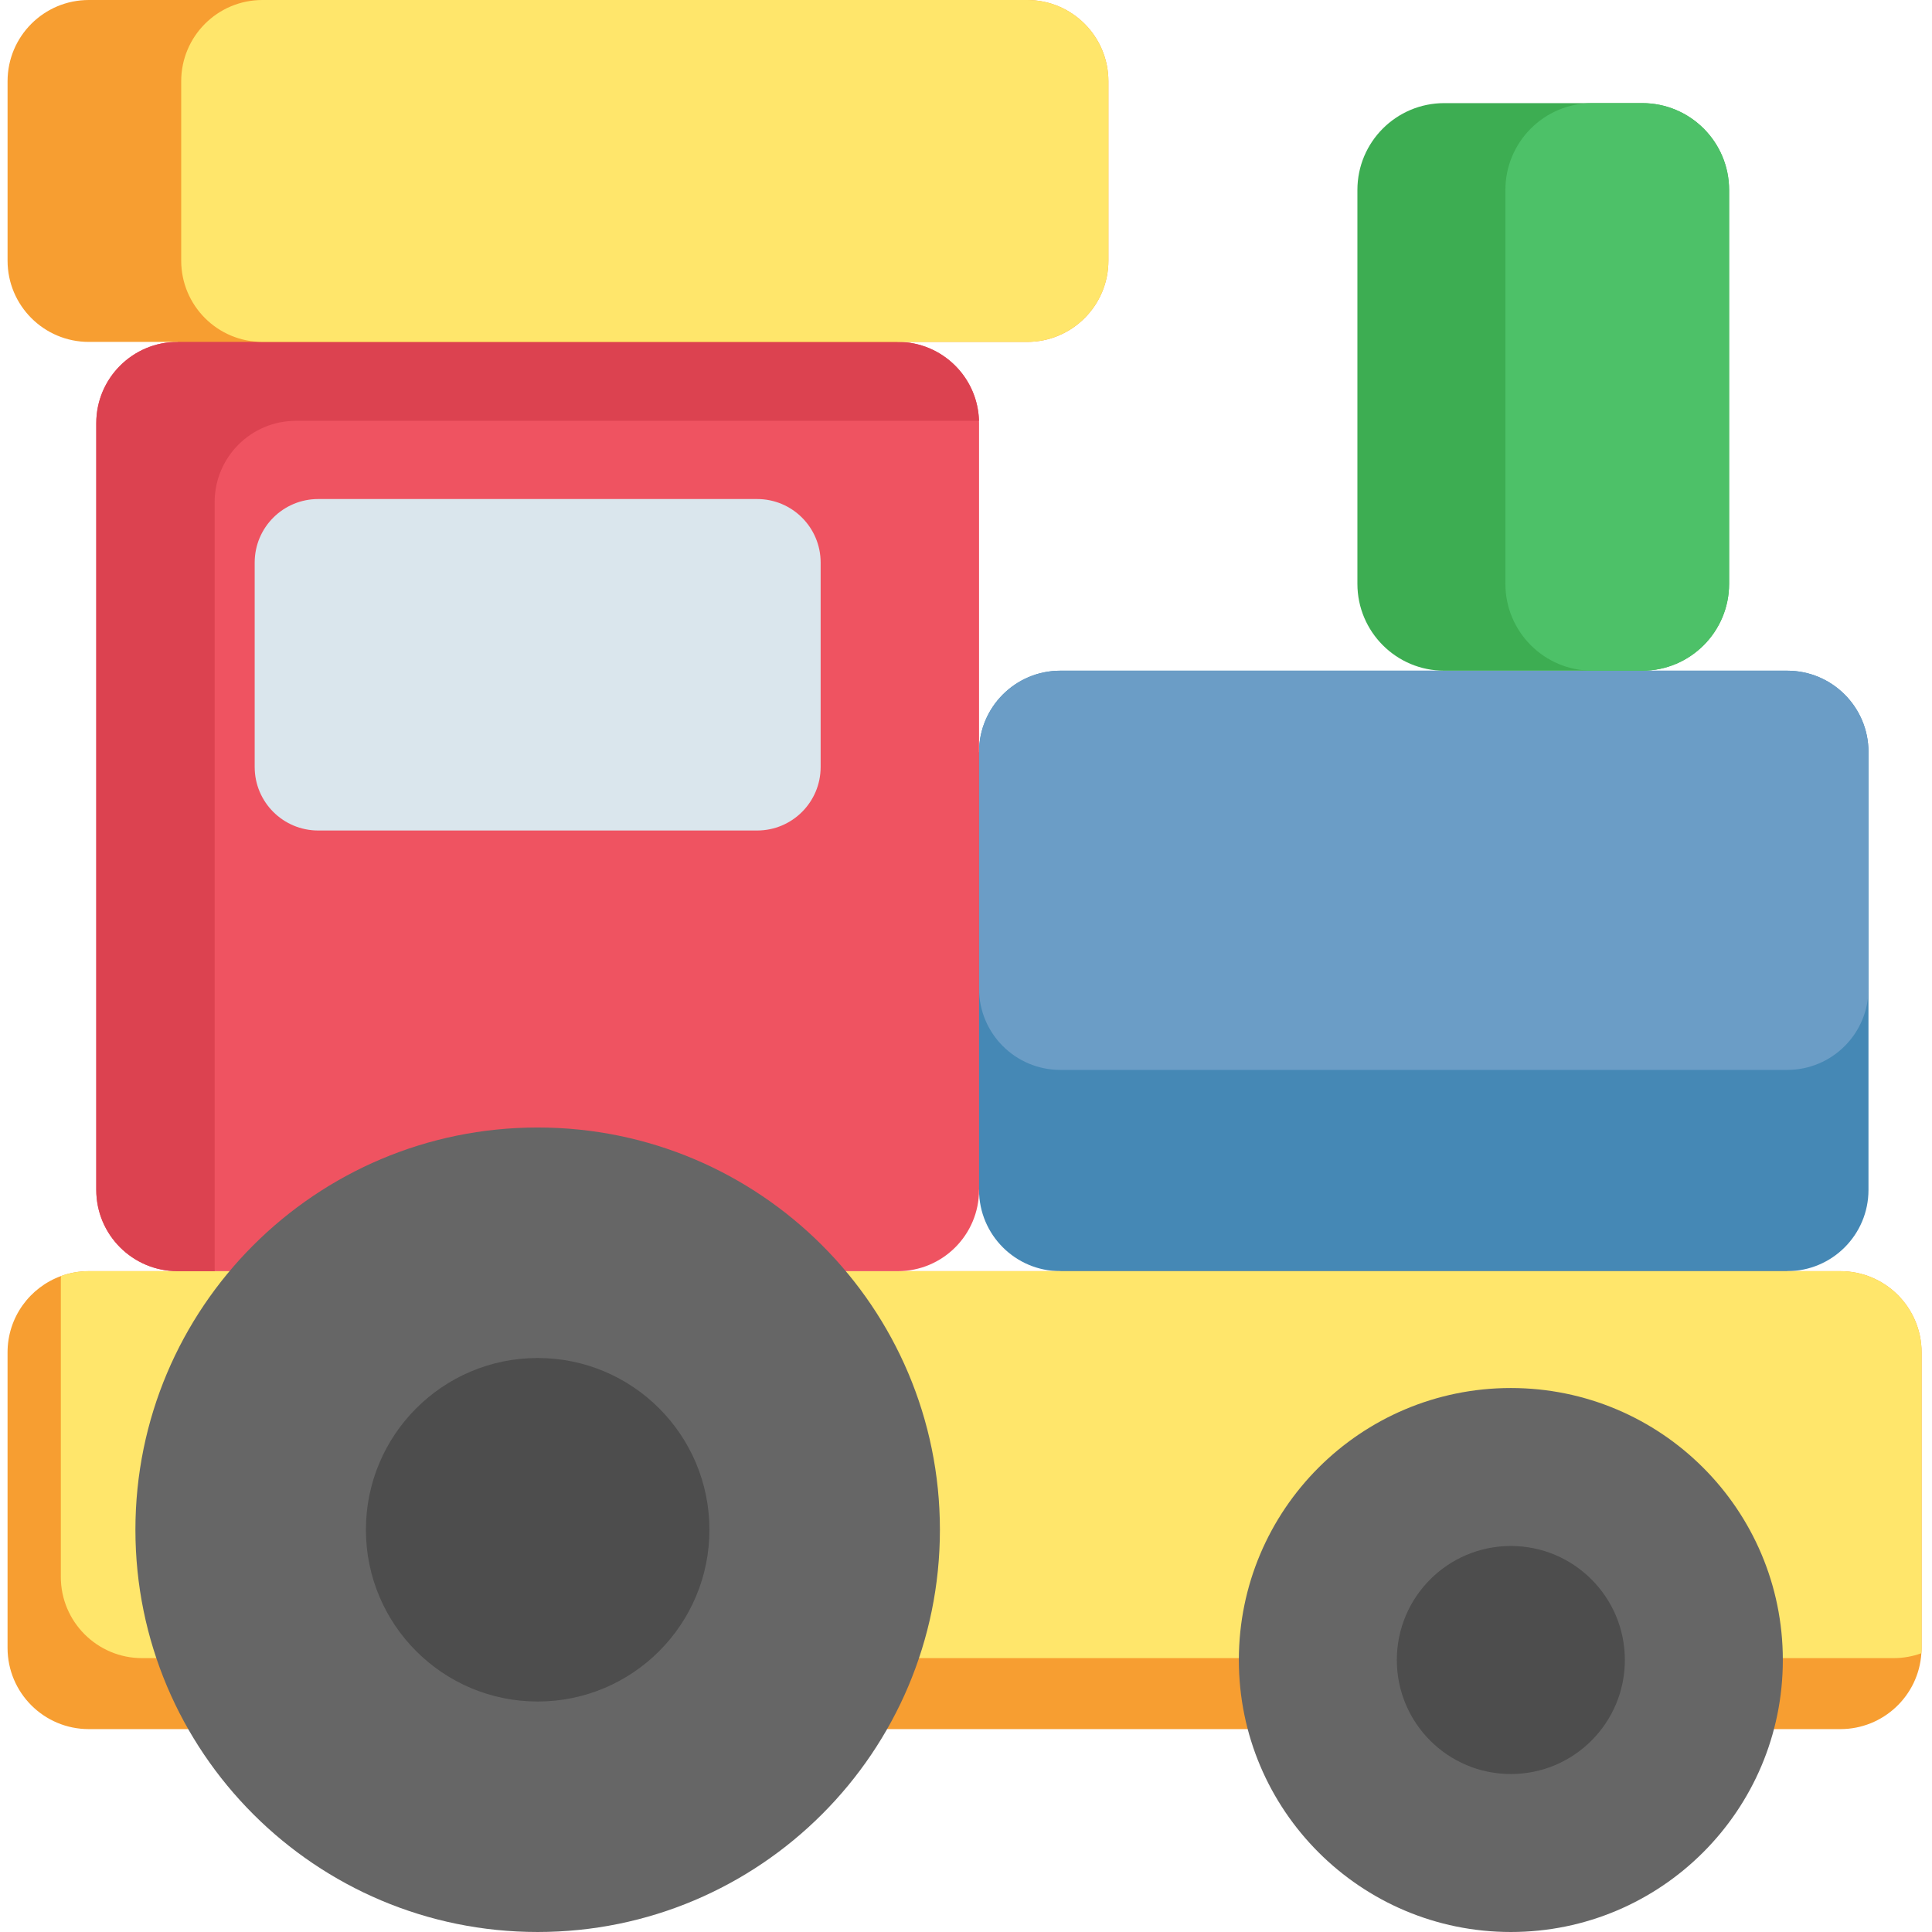
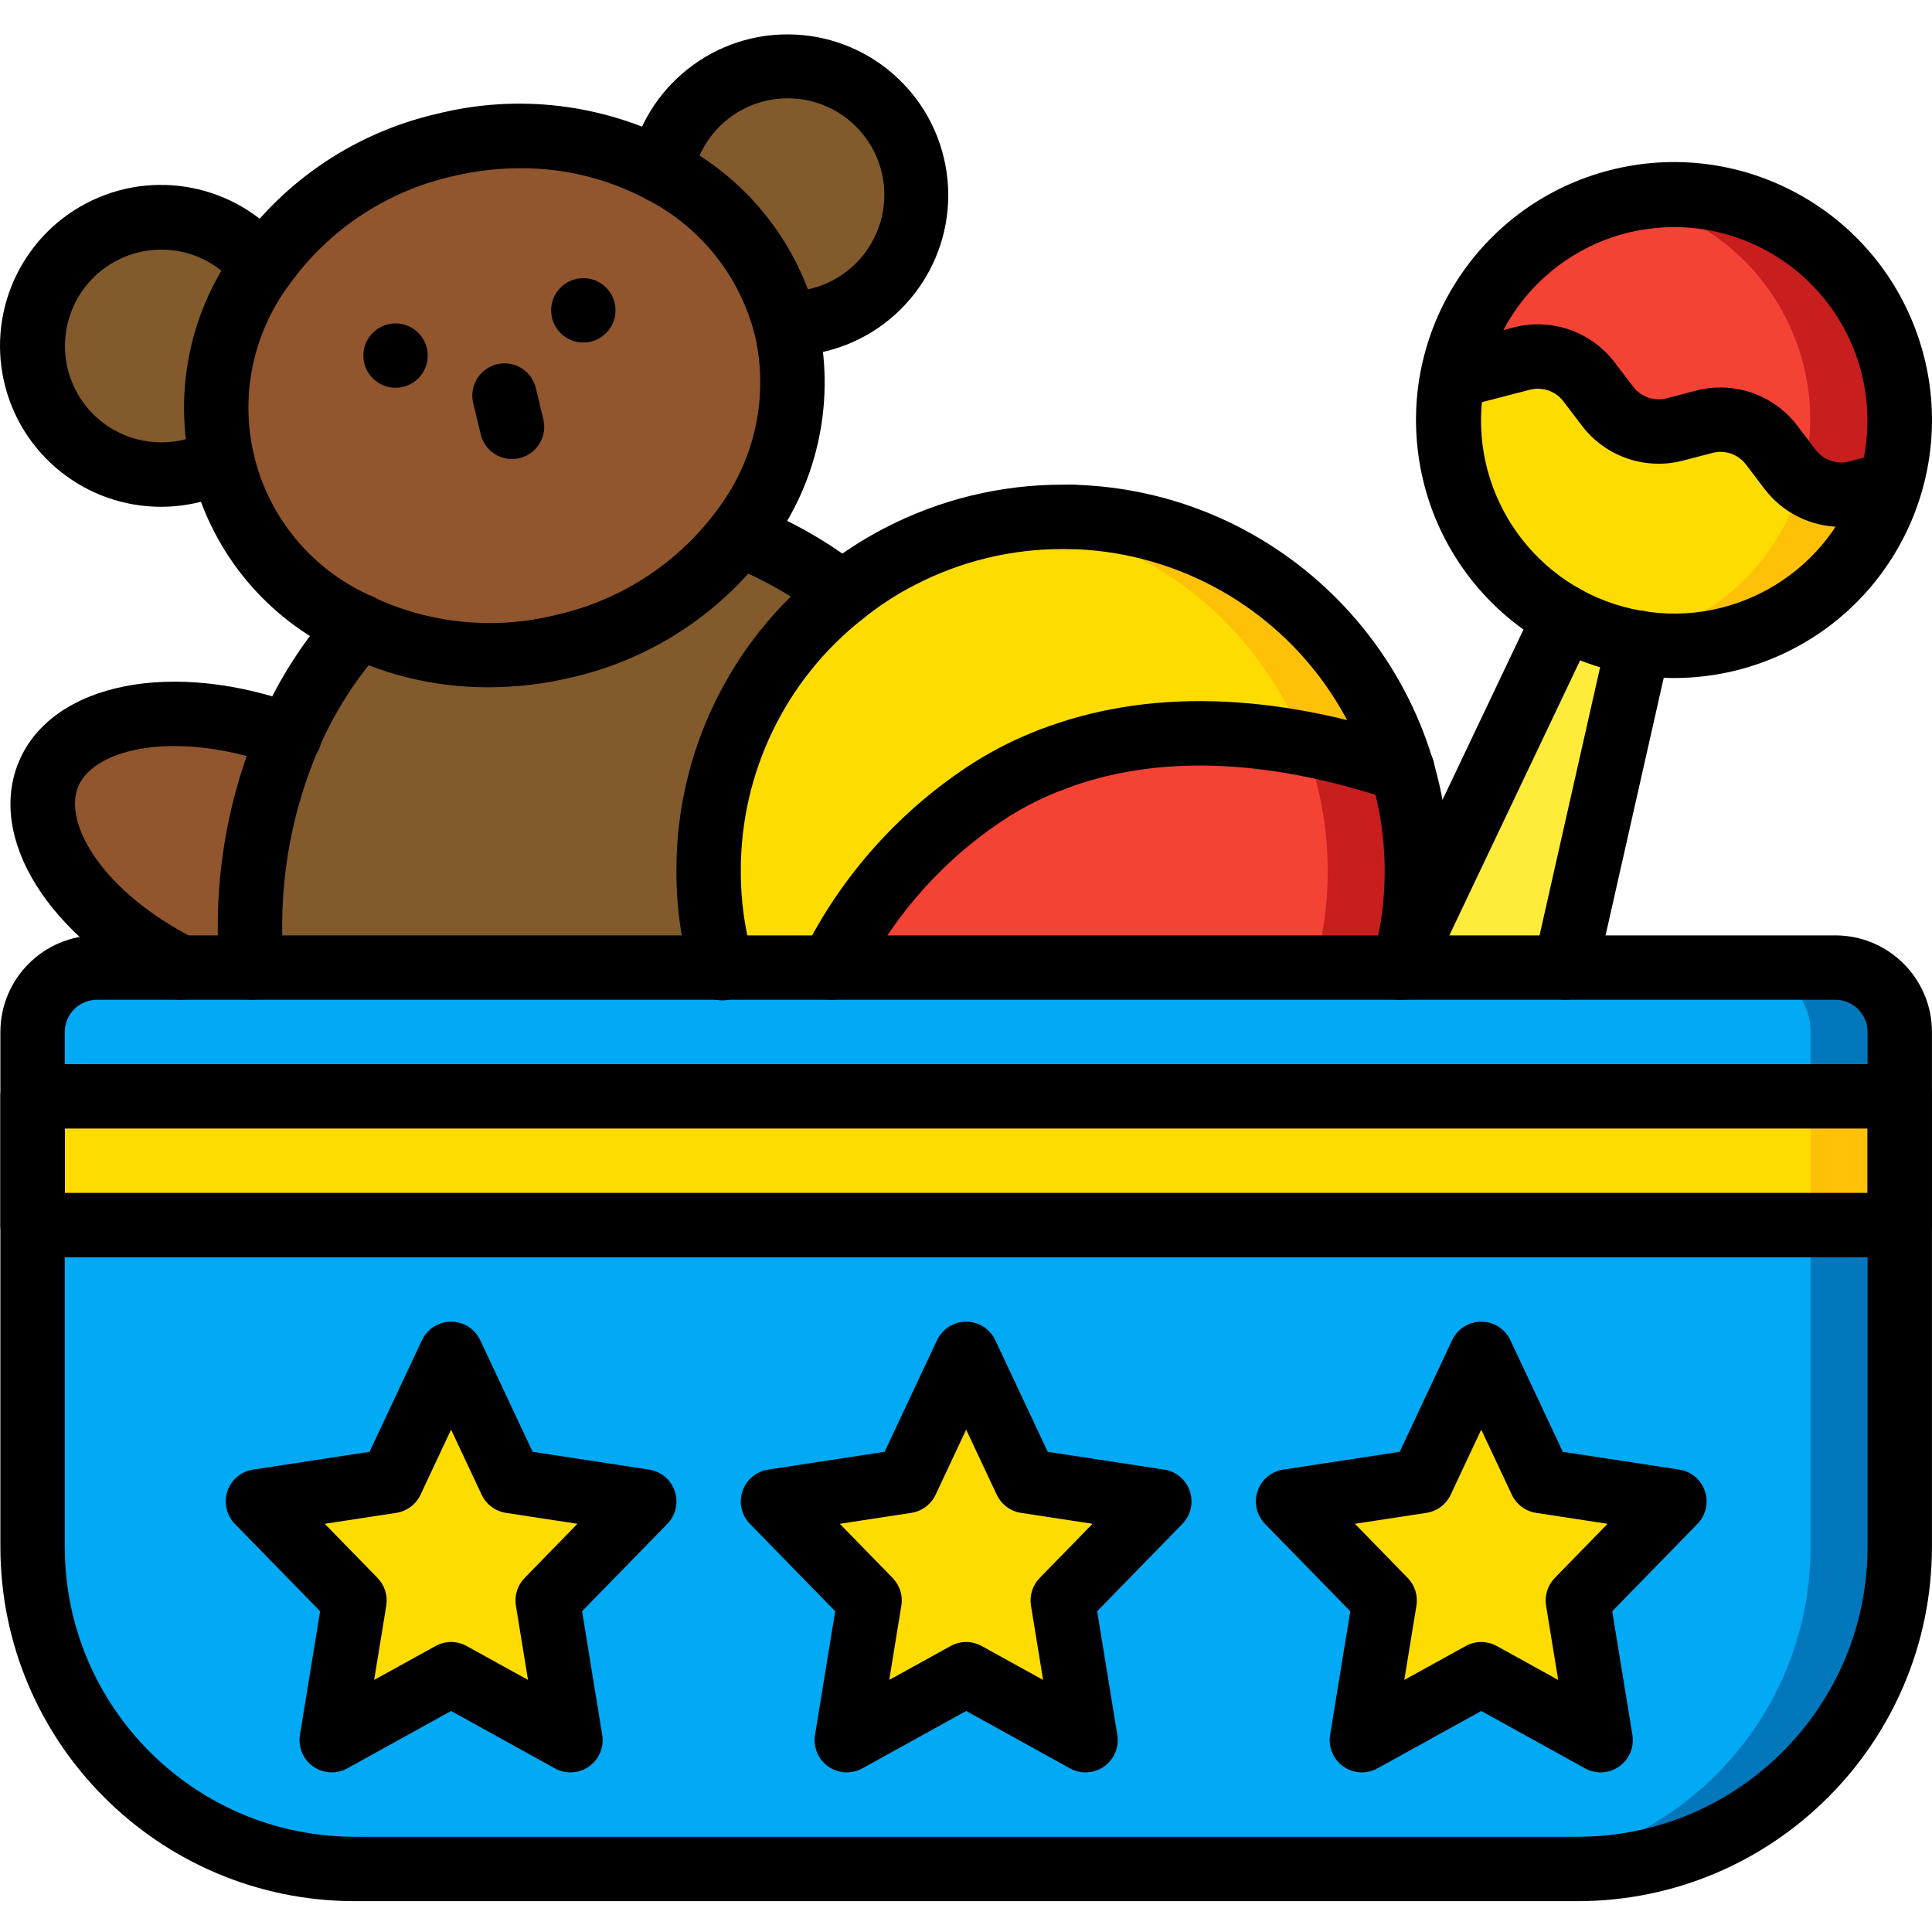
- <svg xmlns="http://www.w3.org/2000/svg" height="512pt" viewBox="-2 0 512 512.001" width="512pt">
-   <path d="m493.168 199.277v116.059c0 11.891-9.641 21.535-21.531 21.535l-73.246 30.969-119.402-30.969c-11.891 0-21.531-9.645-21.531-21.535l-88.496-60.516 88.496-55.543c0-11.891 9.641-21.535 21.531-21.535h192.648c11.891 0 21.531 9.645 21.531 21.535zm0 0" fill="#4588b5" />
-   <path d="m493.168 199.277v62.727c0 11.891-9.641 21.531-21.531 21.531h-192.648c-11.891 0-21.531-9.641-21.531-21.531v-62.727c0-11.891 9.641-21.535 21.531-21.535h192.648c11.891 0 21.531 9.645 21.531 21.535zm0 0" fill="#6b9dc6" />
-   <path d="m507.242 358.402v78.309c0 .473-.012.941-.055 1.414-.719 11.23-10.059 20.109-21.48 20.109h-464.172c-11.891 0-21.535-9.633-21.535-21.523v-78.309c0-9.309 5.91-17.234 14.172-20.234 2.289-.84 4.777-1.297 7.363-1.297h464.172c11.891 0 21.535 9.641 21.535 21.531zm0 0" fill="#f79e31" />
-   <path d="m507.242 358.402v78.309c0 .473-.012.941-.055 1.414-2.301.836-4.777 1.297-7.359 1.297h-464.176c-11.891 0-21.535-9.645-21.535-21.535v-78.309c0-.469.012-.941.055-1.41 2.289-.84 4.777-1.297 7.363-1.297h464.172c11.891 0 21.535 9.641 21.535 21.531zm0 0" fill="#ffe66b" />
-   <path d="m222.141 336.871h13.793c11.891 0 21.523-9.645 21.523-21.535v-203.195c0-11.891-9.633-21.531-21.523-21.531h-190.887c-11.891 0-21.535 9.641-21.535 21.531v203.195c0 11.891 9.645 21.535 21.535 21.535h13.793" fill="#ef5361" />
-   <path d="m257.438 111.523h-181.02c-11.891 0-21.531 9.641-21.531 21.531v203.199c0 .207 0 .406.02.617h-9.859c-11.891 0-21.535-9.645-21.535-21.535v-203.195c0-11.891 9.645-21.531 21.535-21.531l94.109-38.141 96.777 38.141c11.684 0 21.188 9.305 21.504 20.914zm0 0" fill="#dc4250" />
-   <path d="m291.738 21.531v47.543c0 11.891-9.645 21.535-21.535 21.535h-248.668c-11.898 0-21.531-9.645-21.531-21.535v-47.543c0-11.891 9.633-21.531 21.531-21.531h248.668c11.891 0 21.535 9.641 21.535 21.531zm0 0" fill="#f79e31" />
-   <path d="m291.738 21.531v47.543c0 11.891-9.645 21.535-21.535 21.535h-202.652c-11.902 0-21.531-9.645-21.531-21.535v-47.543c0-11.891 9.629-21.531 21.531-21.531h202.652c11.891 0 21.535 9.641 21.535 21.531zm0 0" fill="#ffe66b" />
-   <path d="m247.086 405.402c0 58.871-47.723 106.598-106.598 106.598s-106.602-47.727-106.602-106.598c0-58.875 47.727-106.602 106.602-106.602s106.598 47.727 106.598 106.602zm0 0" fill="#666" />
-   <path d="m470.469 439.918c0 39.812-32.27 72.082-72.078 72.082s-72.082-32.27-72.082-72.082c0-39.809 32.273-72.078 72.082-72.078s72.078 32.27 72.078 72.078zm0 0" fill="#666" />
-   <path d="m428.605 439.918c0 16.688-13.527 30.219-30.215 30.219s-30.215-13.531-30.215-30.219c0-16.684 13.527-30.215 30.215-30.215s30.215 13.531 30.215 30.215zm0 0" fill="#4d4d4d" />
-   <path d="m186.004 405.402c0 25.137-20.379 45.516-45.516 45.516s-45.516-20.379-45.516-45.516c0-25.141 20.379-45.516 45.516-45.516s45.516 20.375 45.516 45.516zm0 0" fill="#4d4d4d" />
-   <path d="m456.23 50.344v104.371c0 12.715-10.312 23.027-23.027 23.027h-52.457c-12.719 0-23.02-10.312-23.02-23.027v-104.371c0-12.715 10.301-23.016 23.02-23.016h52.457c12.715 0 23.027 10.301 23.027 23.016zm0 0" fill="#3dad52" />
-   <path d="m456.23 50.344v104.371c0 12.715-10.312 23.027-23.027 23.027h-13.242c-12.715 0-23.016-10.312-23.016-23.027v-104.371c0-12.715 10.301-23.016 23.016-23.016h13.242c12.715 0 23.027 10.301 23.027 23.016zm0 0" fill="#4dc168" />
-   <path d="m198.645 132.25h-116.32c-9.297 0-16.832 7.535-16.832 16.832v54.18c0 9.297 7.535 16.832 16.832 16.832h116.324c9.293 0 16.832-7.535 16.832-16.832v-54.18c-.004-9.297-7.539-16.832-16.836-16.832zm0 0" fill="#dae6ed" />
+ <svg xmlns="http://www.w3.org/2000/svg" height="512pt" viewBox="0 -9 512.116 512" width="512pt">
+   <path d="m414.906 247.414 19.457-86.102-19.543-6.738-41.301 86.867v.086l-2.816 5.887zm0 0" fill="#ffeb3a" />
+   <path d="m501.008 119.246c-.176.902-.434 1.785-.766 2.645-10.246 29.699-41.762 46.375-72.078 38.137-30.32-8.238-49.062-38.566-42.867-69.371l18.09-4.691c6.656-1.691 13.68.762 17.836 6.23l4.863 6.398c4.18 5.484 11.254 7.91 17.922 6.145l7.68-1.965c6.664-1.777 13.746.648 17.918 6.145l4.863 6.402c4.191 5.469 11.238 7.918 17.922 6.227zm0 0" fill="#ffdc00" />
+   <path d="m501.008 119.246c-.176.902-.434 1.785-.766 2.645-9.758 28.32-39.008 45.008-68.352 38.996 20.773-4.133 37.793-18.977 44.711-38.996.336-.859.594-1.742.77-2.645l.426-.684c4.152 3.172 9.527 4.273 14.594 2.984zm0 0" fill="#fec108" />
+   <path d="m501.008 119.246-8.617 2.301c-5.172 1.324-10.664.156-14.848-3.156-1.148-.891-2.18-1.922-3.074-3.07l-4.863-6.402c-4.172-5.496-11.254-7.922-17.918-6.145l-7.68 1.965c-.676.184-1.359.324-2.051.426-6.078.777-12.117-1.723-15.871-6.57l-4.863-6.398c-4.156-5.469-11.18-7.922-17.836-6.23l-9.727 2.559-8.363 2.133c.266-1.707.668-3.387 1.195-5.031.254-.941.512-1.879.852-2.816 6.906-19.949 23.852-34.75 44.547-38.914 10.484-2.207 21.375-1.5 31.484 2.047 30.172 10.391 46.777 42.73 37.633 73.305zm0 0" fill="#c81e1e" />
+   <path d="m477.543 118.391c-1.148-.891-2.18-1.922-3.074-3.07l-4.863-6.402c-4.172-5.496-11.254-7.922-17.918-6.145l-7.68 1.965c-.676.184-1.359.324-2.051.426-3.453-2.406-7.691-3.41-11.859-2.816-1.535-1.023-2.891-2.289-4.012-3.754l-4.863-6.398c-4.156-5.469-11.18-7.922-17.836-6.23l-9.727 2.559c-2.137-1.504-4.59-2.496-7.168-2.898.254-.941.512-1.879.852-2.816 6.906-19.949 23.852-34.75 44.547-38.914 2.664.473 5.289 1.156 7.848 2.047 29.852 10.27 46.457 42.094 37.805 72.449zm0 0" fill="#f44335" />
+   <path d="m76.645 185.977c-28.926-10.668-56.746-6.402-63.742 10.066-6.742 15.957 8.617 38.059 34.988 51.371h27.863zm0 0" fill="#91562d" />
+   <path d="m223.336 148.344-7 98.816-149.59.254c-1.832-20.98 1.57-42.094 9.898-61.438 3.133-7.211 7.055-14.051 11.691-20.395 2.137-3.004 4.445-5.883 6.914-8.621l100.605-24.234c3.355 1.285 6.633 2.766 9.816 4.438 6.254 3.113 12.172 6.859 17.664 11.18zm0 0" fill="#825a2c" />
+   <path d="m69.594 61.652c-10.449-13.363-29.133-17.008-43.836-8.555-14.707 8.453-20.961 26.434-14.672 42.188 6.285 15.754 23.199 24.488 39.684 20.492 2.809-.648 5.516-1.684 8.039-3.078zm0 0" fill="#825a2c" />
+   <path d="m208.137 76.727c2.879.09 5.758-.219 8.555-.918 16.543-3.926 27.676-19.43 26.109-36.359-1.57-16.934-15.359-30.125-32.344-30.945-16.984-.82-31.98 10.984-35.172 27.688zm0 0" fill="#825a2c" />
+   <path d="m208.395 77.805c-8.828-36.652-49.414-58.312-90.652-48.379-41.234 9.934-67.504 47.699-58.676 84.352 8.832 36.656 49.418 58.316 90.652 48.383 41.238-9.934 67.508-47.699 58.676-84.355zm0 0" fill="#91562d" />
+   <path d="m278.801 200.824h-.086c-4.703-.023-8.5-3.852-8.488-8.555.012-4.707 3.828-8.512 8.531-8.512 4.703 0 8.523 3.805 8.535 8.512.012 4.703-3.789 8.531-8.492 8.555zm0 0" />
+   <path d="m371.645 194.934c-39.254-13.141-69.633-11.605-92.93-2.645-5.664 2.148-11.094 4.867-16.211 8.105-17.965 11.645-32.492 27.875-42.07 47.02h-29.016c-2.41-8.316-3.617-16.938-3.582-25.598-.055-28.641 13.027-55.719 35.5-73.473 4.711-3.809 9.801-7.125 15.188-9.898 13.336-6.934 28.148-10.535 43.18-10.496h2.387c40.609 1.023 75.945 28.059 87.555 66.984zm0 0" fill="#ffdc00" />
+   <path d="m371.645 194.934c-8.48-2.875-17.148-5.156-25.941-6.824-12.418-32.293-41.613-55.125-75.949-59.395 3.965-.512 7.953-.77 11.949-.766h2.387c40.609 1.023 75.945 28.059 87.555 66.984zm0 0" fill="#fec108" />
+   <path d="m375.57 221.816c.012 6.594-.676 13.172-2.051 19.625v.086c-.426 1.961-.938 3.926-1.535 5.887h-151.551c9.578-19.145 24.105-35.375 42.07-47.02 5.117-3.238 10.547-5.957 16.211-8.105 8.91-3.391 18.238-5.547 27.734-6.398.023-.023.055-.035.086-.035s.062.012.086.035c22.07-1.617 44.23 1.465 65.023 9.043 2.613 8.723 3.938 17.777 3.926 26.883zm0 0" fill="#c81e1e" />
+   <path d="m351.93 221.816c.016 6.594-.672 13.172-2.047 19.625v.086c-.426 1.961-.938 3.926-1.535 5.887h-127.914c9.578-19.145 24.105-35.375 42.07-47.02 5.117-3.238 10.547-5.957 16.211-8.105 8.91-3.391 18.238-5.547 27.734-6.398.023-.023.055-.035.086-.035s.062.012.086.035c14.098 1.391 27.988 4.43 41.387 9.043 2.613 8.723 3.938 17.777 3.922 26.883zm0 0" fill="#f44335" />
+   <path d="m503.57 264.48v136.535c-.02 47.121-38.215 85.316-85.336 85.332h-324.266c-47.121-.016-85.316-38.211-85.332-85.332v-136.535c.027-9.414 7.652-17.039 17.066-17.066h460.801c9.414.027 17.039 7.652 17.066 17.066zm0 0" fill="#0377bc" />
+   <path d="m479.93 264.48v136.535c-.016 47.121-38.211 85.316-85.332 85.332h-300.629c-47.121-.016-85.316-38.211-85.332-85.332v-136.535c.027-9.414 7.652-17.039 17.066-17.066h437.16c9.414.027 17.039 7.652 17.066 17.066zm0 0" fill="#02a9f4" />
+   <path d="m8.637 281.547h494.934v34.137h-494.934zm0 0" fill="#fec108" />
+   <g fill="#ffdc00">
+     <path d="m8.637 281.547h471.293v34.137h-471.293zm0 0" />
+     <path d="m259.965 358.043 10.992 23.418c.602 1.289 1.809 2.191 3.219 2.406l24.914 3.809c1.582.238 2.895 1.344 3.402 2.863.508 1.516.125 3.188-.992 4.332l-18.297 18.754c-.945.969-1.375 2.332-1.156 3.668l4.281 26.254c.262 1.613-.418 3.234-1.754 4.172-1.336.941-3.09 1.039-4.52.25l-21.891-12.102c-1.285-.711-2.844-.711-4.129 0l-21.891 12.102c-1.43.789-3.184.691-4.52-.25-1.336-.938-2.016-2.559-1.754-4.172l4.281-26.254c.219-1.336-.211-2.699-1.156-3.668l-18.293-18.754c-1.117-1.145-1.5-2.816-.992-4.336.508-1.516 1.824-2.621 3.402-2.863l24.918-3.805c1.406-.215 2.613-1.117 3.219-2.406l10.992-23.418c.703-1.496 2.207-2.453 3.859-2.453 1.656.004 3.16.957 3.863 2.453zm0 0" />
+     <path d="m123.43 358.043 10.992 23.418c.605 1.289 1.812 2.191 3.219 2.406l24.918 3.809c1.582.238 2.895 1.344 3.402 2.863.508 1.516.125 3.188-.992 4.332l-18.301 18.754c-.945.969-1.375 2.332-1.156 3.668l4.281 26.254c.266 1.613-.418 3.234-1.75 4.172-1.336.941-3.094 1.039-4.523.25l-21.891-12.102c-1.281-.711-2.844-.711-4.125 0l-21.891 12.102c-1.43.789-3.188.691-4.523-.25-1.336-.938-2.016-2.559-1.754-4.172l4.285-26.254c.219-1.336-.211-2.699-1.16-3.668l-18.289-18.754c-1.117-1.145-1.5-2.816-.992-4.336.508-1.516 1.82-2.621 3.402-2.863l24.918-3.805c1.406-.215 2.613-1.117 3.215-2.406l10.992-23.418c.703-1.496 2.211-2.453 3.863-2.453 1.652.004 3.156.957 3.859 2.453zm0 0" />
+     <path d="m396.496 358.043 10.992 23.418c.605 1.289 1.812 2.191 3.219 2.406l24.918 3.809c1.582.238 2.895 1.344 3.402 2.863.508 1.516.125 3.188-.992 4.332l-18.297 18.754c-.949.969-1.379 2.332-1.16 3.668l4.285 26.254c.262 1.613-.418 3.234-1.754 4.172-1.336.941-3.094 1.039-4.523.25l-21.891-12.102c-1.281-.711-2.844-.711-4.125 0l-21.891 12.102c-1.43.789-3.188.691-4.523-.25-1.332-.938-2.016-2.559-1.75-4.172l4.281-26.254c.219-1.336-.211-2.699-1.156-3.668l-18.293-18.754c-1.117-1.145-1.5-2.816-.992-4.336.508-1.516 1.82-2.621 3.402-2.863l24.918-3.805c1.406-.215 2.613-1.117 3.219-2.406l10.988-23.418c.707-1.496 2.211-2.453 3.863-2.453 1.652.004 3.156.957 3.859 2.453zm0 0" />
+   </g>
+   <path d="m418.234 494.883h-324.266c-51.816-.059-93.809-42.051-93.867-93.867v-136.535c.016-14.129 11.469-25.582 25.602-25.598h460.801c14.129.016 25.582 11.469 25.598 25.598v136.535c-.059 51.816-42.051 93.809-93.867 93.867zm-392.531-238.934c-4.711.004-8.531 3.82-8.535 8.531v136.535c.047 42.395 34.406 76.754 76.801 76.801h324.266c42.398-.047 76.754-34.406 76.801-76.801v-136.535c-.004-4.711-3.82-8.527-8.531-8.531zm0 0" />
+   <path d="m129.512 173.121c-14.391.059-28.57-3.43-41.293-10.156-18.816-9.453-32.516-26.719-37.445-47.191-4.934-20.473-.598-42.082 11.852-59.066 12.75-17.969 31.652-30.629 53.121-35.578 21.367-5.371 43.965-2.707 63.496 7.488 18.727 9.57 32.383 26.785 37.453 47.191l-.008-.004c4.785 20.477.461 42.023-11.852 59.07-12.75 17.969-31.648 30.629-53.117 35.582-7.273 1.758-14.727 2.652-22.207 2.664zm8.441-137.59c-6.137.008-12.246.742-18.211 2.188-17.402 3.98-32.738 14.203-43.105 28.734-9.664 12.984-13.059 29.59-9.27 45.328 3.793 15.734 14.379 28.973 28.895 36.129 15.844 8.219 34.156 10.336 51.457 5.953 17.402-3.973 32.742-14.199 43.109-28.73 9.504-13.055 12.887-29.586 9.273-45.324h-.008c-3.949-15.66-14.484-28.84-28.891-36.137-10.246-5.402-21.668-8.199-33.25-8.141zm0 0" />
+   <path d="m42.695 125.277c-19.977.012-37.289-13.836-41.656-33.328-4.371-19.492 5.371-39.406 23.441-47.922 18.07-8.516 39.629-3.352 51.879 12.426 2.812 3.738 2.09 9.047-1.621 11.895-3.711 2.852-9.023 2.184-11.91-1.496-7.859-9.977-21.848-12.668-32.844-6.312-10.996 6.352-15.652 19.816-10.938 31.605 4.719 11.789 17.379 18.32 29.723 15.336 2.051-.469 4.027-1.219 5.875-2.23 4.113-2.301 9.316-.832 11.617 3.281 2.301 4.117.832 9.316-3.285 11.617-3.207 1.773-6.641 3.09-10.207 3.922-3.301.797-6.68 1.203-10.074 1.207zm0 0" />
+   <path d="m209.211 85.281c-.469 0-.934-.008-1.402-.027-2.258-.086-4.391-1.066-5.93-2.727-1.539-1.66-2.352-3.859-2.266-6.121.309-4.645 4.191-8.246 8.848-8.207 2.098.074 4.195-.152 6.23-.684 12.406-2.93 20.77-14.543 19.613-27.242-1.16-12.695-11.484-22.605-24.219-23.242-12.734-.633-23.996 8.199-26.414 20.719-.555 2.996-2.668 5.469-5.539 6.488-2.875 1.02-6.074.426-8.395-1.555-2.316-1.98-3.402-5.047-2.848-8.043 3.996-20.828 22.703-35.547 43.887-34.535 21.184 1.016 38.398 17.457 40.387 38.57 1.988 21.117-11.855 40.48-32.477 45.43-3.102.77-6.281 1.164-9.477 1.176zm0 0" />
+   <path d="m135.719 112.625c-3.941-.008-7.367-2.711-8.293-6.543l-1.992-8.297c-.711-2.965.215-6.086 2.426-8.184 2.215-2.098 5.379-2.859 8.301-1.992 2.926.867 5.164 3.227 5.875 6.191l1.992 8.297c.605 2.543.016 5.227-1.602 7.277-1.621 2.051-4.094 3.25-6.707 3.25zm0 0" />
+   <path d="m113.379 85.195c0 4.715-3.82 8.535-8.531 8.535-4.715 0-8.535-3.82-8.535-8.535 0-4.711 3.82-8.531 8.535-8.531 4.711 0 8.531 3.82 8.531 8.531zm0 0" />
+   <path d="m163.156 73.207c0 4.711-3.82 8.531-8.535 8.531-4.711 0-8.531-3.82-8.531-8.531 0-4.715 3.82-8.535 8.531-8.535 4.715 0 8.535 3.82 8.535 8.535zm0 0" />
+   <path d="m66.734 255.949c-4.441-.008-8.137-3.414-8.5-7.844-1.934-22.391 1.707-44.918 10.594-65.562 4.973-11.453 11.766-22.027 20.109-31.316 2.031-2.316 5.16-3.355 8.176-2.715 3.016.637 5.453 2.852 6.375 5.793.922 2.941.188 6.152-1.922 8.398-7.105 7.93-12.887 16.949-17.117 26.719-7.754 18.051-10.914 37.738-9.199 57.305.184 2.258-.539 4.492-2.004 6.219-1.469 1.723-3.559 2.793-5.812 2.977-.23.02-.465.027-.699.027zm0 0" />
+   <path d="m223.328 156.875c-1.902.004-3.746-.633-5.242-1.801-7.641-6.035-16.152-10.879-25.242-14.363-4.41-1.668-6.633-6.59-4.969-11 1.668-4.41 6.594-6.633 11-4.969 10.699 4.098 20.715 9.785 29.711 16.871 2.875 2.242 4.008 6.062 2.82 9.508-1.188 3.449-4.434 5.758-8.078 5.754zm0 0" />
+   <path d="m47.875 255.949c-1.332 0-2.648-.312-3.84-.918-31.191-15.75-47.59-41.953-38.992-62.309 8.844-20.82 40.891-27.188 74.551-14.754 2.898 1.023 5.023 3.531 5.559 6.559.535 3.031-.598 6.113-2.973 8.07-2.371 1.957-5.613 2.484-8.484 1.383-26.211-9.664-48.52-5-52.941 5.402-4.145 9.812 6.516 28.066 30.98 40.414 3.531 1.785 5.371 5.758 4.453 9.602s-4.355 6.555-8.312 6.551zm0 0" />
+   <path d="m284.09 136.48h-.082c-4.707-.023-8.5-3.852-8.488-8.555s3.828-8.512 8.531-8.512c4.707 0 8.523 3.809 8.535 8.512.012 4.703-3.785 8.531-8.488 8.555zm0 0" />
+   <path d="m278.801 200.824h-.086c-4.703-.023-8.5-3.852-8.488-8.555.012-4.707 3.828-8.512 8.531-8.512 4.703 0 8.523 3.805 8.535 8.512.012 4.703-3.789 8.531-8.492 8.555zm0 0" />
+   <path d="m371.984 255.953c-2.703-.004-5.246-1.289-6.855-3.465s-2.09-4.98-1.305-7.57c.484-1.594.91-3.191 1.262-4.785.023-.164.059-.32.09-.477 5.285-24.824-.742-50.715-16.449-70.648-15.711-19.938-39.469-31.855-64.84-32.527h-2.184c-13.648-.027-27.102 3.242-39.219 9.527-4.875 2.5-9.477 5.496-13.738 8.941-20.512 16.113-32.453 40.781-32.379 66.867-.035 7.844 1.055 15.652 3.234 23.188.934 2.945.199 6.164-1.914 8.414-2.113 2.254-5.281 3.188-8.277 2.441-3-.746-5.359-3.051-6.176-6.031-2.645-9.102-3.969-18.535-3.934-28.012-.102-31.258 14.188-60.824 38.742-80.164 5.125-4.145 10.664-7.754 16.527-10.77 14.559-7.555 30.727-11.488 47.133-11.469h2.305c55.645 1.266 100.098 46.738 100.094 102.402.02 7.043-.703 14.074-2.148 20.969-.027.188-.059.371-.094.547-.473 2.195-1.039 4.387-1.715 6.578-1.098 3.586-4.41 6.039-8.16 6.043zm0 0" />
+   <path d="m220.426 255.949c-2.984-.004-5.754-1.566-7.297-4.121-1.543-2.559-1.641-5.734-.25-8.379 10.223-20.539 25.824-37.926 45.141-50.309 5.57-3.531 11.488-6.484 17.656-8.82 28.133-10.832 61.355-9.984 98.676 2.523 2.934.938 5.133 3.379 5.762 6.391.629 3.012-.414 6.129-2.73 8.16-2.316 2.027-5.543 2.652-8.445 1.633-33.477-11.211-62.82-12.137-87.148-2.773-5.137 1.941-10.059 4.398-14.695 7.336-16.75 10.793-30.262 25.926-39.098 43.789-1.477 2.812-4.395 4.57-7.57 4.57zm0 0" />
+   <path d="m443.879 170.664c-34.789.078-64.094-25.977-68.082-60.535-3.992-34.559 18.602-66.605 52.492-74.457 33.891-7.852 68.277 10.992 79.891 43.785 11.617 32.793-3.242 69.078-34.52 84.309-9.281 4.516-19.461 6.875-29.781 6.898zm-.102-119.527c-26.09.008-48 19.629-50.887 45.559-2.883 25.926 14.184 49.879 39.633 55.625 25.449 5.742 51.148-8.562 59.68-33.219 5.395-15.656 2.891-32.957-6.719-46.445-9.609-13.492-25.145-21.504-41.707-21.52zm0 0" />
+   <path d="m370.695 255.949c-2.934-.004-5.656-1.508-7.219-3.988-1.559-2.48-1.738-5.586-.477-8.23l2.527-5.262c.082-.234.176-.465.281-.691l41.305-86.867c1.305-2.754 3.984-4.602 7.023-4.848 3.039-.242 5.977 1.152 7.707 3.664 1.73 2.512 1.992 5.754.684 8.508l-41.008 86.25c-.094.246-.191.492-.301.727l-2.816 5.887c-1.422 2.969-4.418 4.855-7.707 4.852zm0 0" />
+   <path d="m414.918 255.949c-.637 0-1.27-.07-1.891-.211-4.594-1.043-7.477-5.605-6.441-10.203l19.449-86.102c.672-2.973 2.879-5.363 5.789-6.27 2.914-.906 6.086-.188 8.328 1.879 2.238 2.07 3.203 5.176 2.531 8.152l-19.449 86.098c-.875 3.887-4.328 6.652-8.316 6.656zm0 0" />
+   <path d="m488.02 130.598c-7.992 0-15.523-3.742-20.344-10.117l-4.848-6.375c-2.074-2.762-5.613-3.988-8.949-3.098l-7.75 2.02c-10 2.621-20.594-1.043-26.836-9.281l-4.855-6.387c-2.078-2.75-5.609-3.973-8.945-3.098l-18.066 4.691c-2.973.836-6.164-.004-8.348-2.191-2.18-2.188-3.008-5.383-2.164-8.352.844-2.973 3.227-5.258 6.23-5.973l18.059-4.695c9.992-2.605 20.574 1.059 26.816 9.289l4.859 6.383c2.078 2.75 5.613 3.973 8.949 3.098l7.75-2.023c10.004-2.613 20.594 1.055 26.84 9.293l4.844 6.371c2.078 2.75 5.613 3.973 8.949 3.094l8.641-2.254c2.953-.766 6.086.098 8.227 2.27s2.961 5.316 2.152 8.258c-.812 2.938-3.129 5.223-6.078 5.992l-8.641 2.254c-2.121.551-4.301.832-6.492.832zm0 0" />
+   <path d="m503.57 324.215h-494.934c-4.715 0-8.535-3.82-8.535-8.531v-34.137c0-4.711 3.82-8.531 8.535-8.531h494.934c4.711 0 8.531 3.82 8.531 8.531v34.137c0 4.711-3.82 8.531-8.531 8.531zm-486.402-17.066h477.867v-17.066h-477.867zm0 0" />
+   <path d="m287.742 460.75c-1.441 0-2.859-.367-4.125-1.066l-27.516-15.211-27.516 15.211c-2.859 1.578-6.371 1.387-9.043-.496-2.672-1.879-4.031-5.121-3.508-8.348l5.352-32.801-22.594-23.152c-2.234-2.289-3-5.637-1.984-8.668 1.016-3.035 3.641-5.246 6.801-5.73l30.875-4.715 13.891-29.582c1.406-2.996 4.418-4.91 7.727-4.91 3.309 0 6.32 1.914 7.727 4.91l13.891 29.582 30.875 4.715c3.16.484 5.789 2.695 6.801 5.73 1.016 3.031.25 6.379-1.984 8.668l-22.59 23.152 5.348 32.801c.402 2.473-.297 4.996-1.922 6.902-1.621 1.91-4 3.008-6.504 3.008zm-31.641-34.562c1.445 0 2.863.367 4.125 1.066l16.27 8.988-3.215-19.703c-.434-2.672.426-5.395 2.316-7.332l14-14.352-18.957-2.895c-2.812-.434-5.227-2.238-6.434-4.812l-8.105-17.254-8.098 17.254c-1.211 2.574-3.621 4.379-6.434 4.812l-18.961 2.895 14 14.352c1.895 1.938 2.754 4.66 2.316 7.332l-3.219 19.703 16.266-8.984c1.266-.703 2.684-1.07 4.129-1.07zm0 0" />
+   <path d="m151.211 460.75c-1.445 0-2.863-.367-4.125-1.066l-27.516-15.211-27.52 15.211c-2.859 1.578-6.371 1.387-9.039-.496-2.672-1.879-4.035-5.121-3.508-8.348l5.348-32.801-22.59-23.152c-2.234-2.289-3-5.637-1.988-8.668 1.016-3.035 3.641-5.246 6.805-5.73l30.875-4.715 13.891-29.582c1.406-2.996 4.418-4.91 7.727-4.91 3.309 0 6.316 1.914 7.723 4.91l13.891 29.582 30.879 4.715c3.16.484 5.785 2.695 6.801 5.73 1.016 3.031.246 6.379-1.984 8.668l-22.594 23.152 5.352 32.801c.402 2.473-.301 4.996-1.922 6.902-1.621 1.91-4 3.008-6.504 3.008zm-31.641-34.562c1.441 0 2.863.367 4.125 1.066l16.27 8.988-3.219-19.703c-.434-2.672.426-5.395 2.316-7.332l14-14.352-18.957-2.895c-2.812-.434-5.223-2.238-6.434-4.812l-8.102-17.254-8.102 17.254c-1.207 2.574-3.621 4.379-6.434 4.812l-18.957 2.895 14 14.352c1.891 1.938 2.75 4.66 2.316 7.332l-3.219 19.703 16.266-8.984c1.262-.703 2.684-1.07 4.129-1.07zm0 0" />
+   <path d="m424.277 460.75c-1.445 0-2.863-.367-4.125-1.066l-27.516-15.211-27.52 15.211c-2.859 1.578-6.371 1.387-9.039-.496-2.672-1.879-4.035-5.121-3.508-8.348l5.348-32.801-22.59-23.152c-2.234-2.289-3-5.637-1.988-8.668 1.016-3.035 3.641-5.246 6.805-5.73l30.875-4.715 13.891-29.582c1.406-2.996 4.418-4.91 7.727-4.91 3.309 0 6.32 1.914 7.723 4.91l13.895 29.582 30.875 4.715c3.16.484 5.785 2.695 6.801 5.73 1.016 3.031.246 6.379-1.984 8.668l-22.594 23.152 5.352 32.801c.402 2.473-.301 4.996-1.922 6.902-1.621 1.91-4 3.008-6.504 3.008zm-31.641-34.562c1.441 0 2.863.367 4.125 1.066l16.27 8.988-3.219-19.703c-.434-2.672.426-5.395 2.316-7.332l14-14.352-18.957-2.895c-2.812-.434-5.223-2.238-6.434-4.812l-8.102-17.254-8.102 17.254c-1.207 2.574-3.621 4.379-6.434 4.812l-18.957 2.895 14 14.352c1.891 1.938 2.75 4.66 2.316 7.332l-3.219 19.703 16.266-8.984c1.262-.703 2.684-1.07 4.129-1.07zm0 0" />
</svg>
